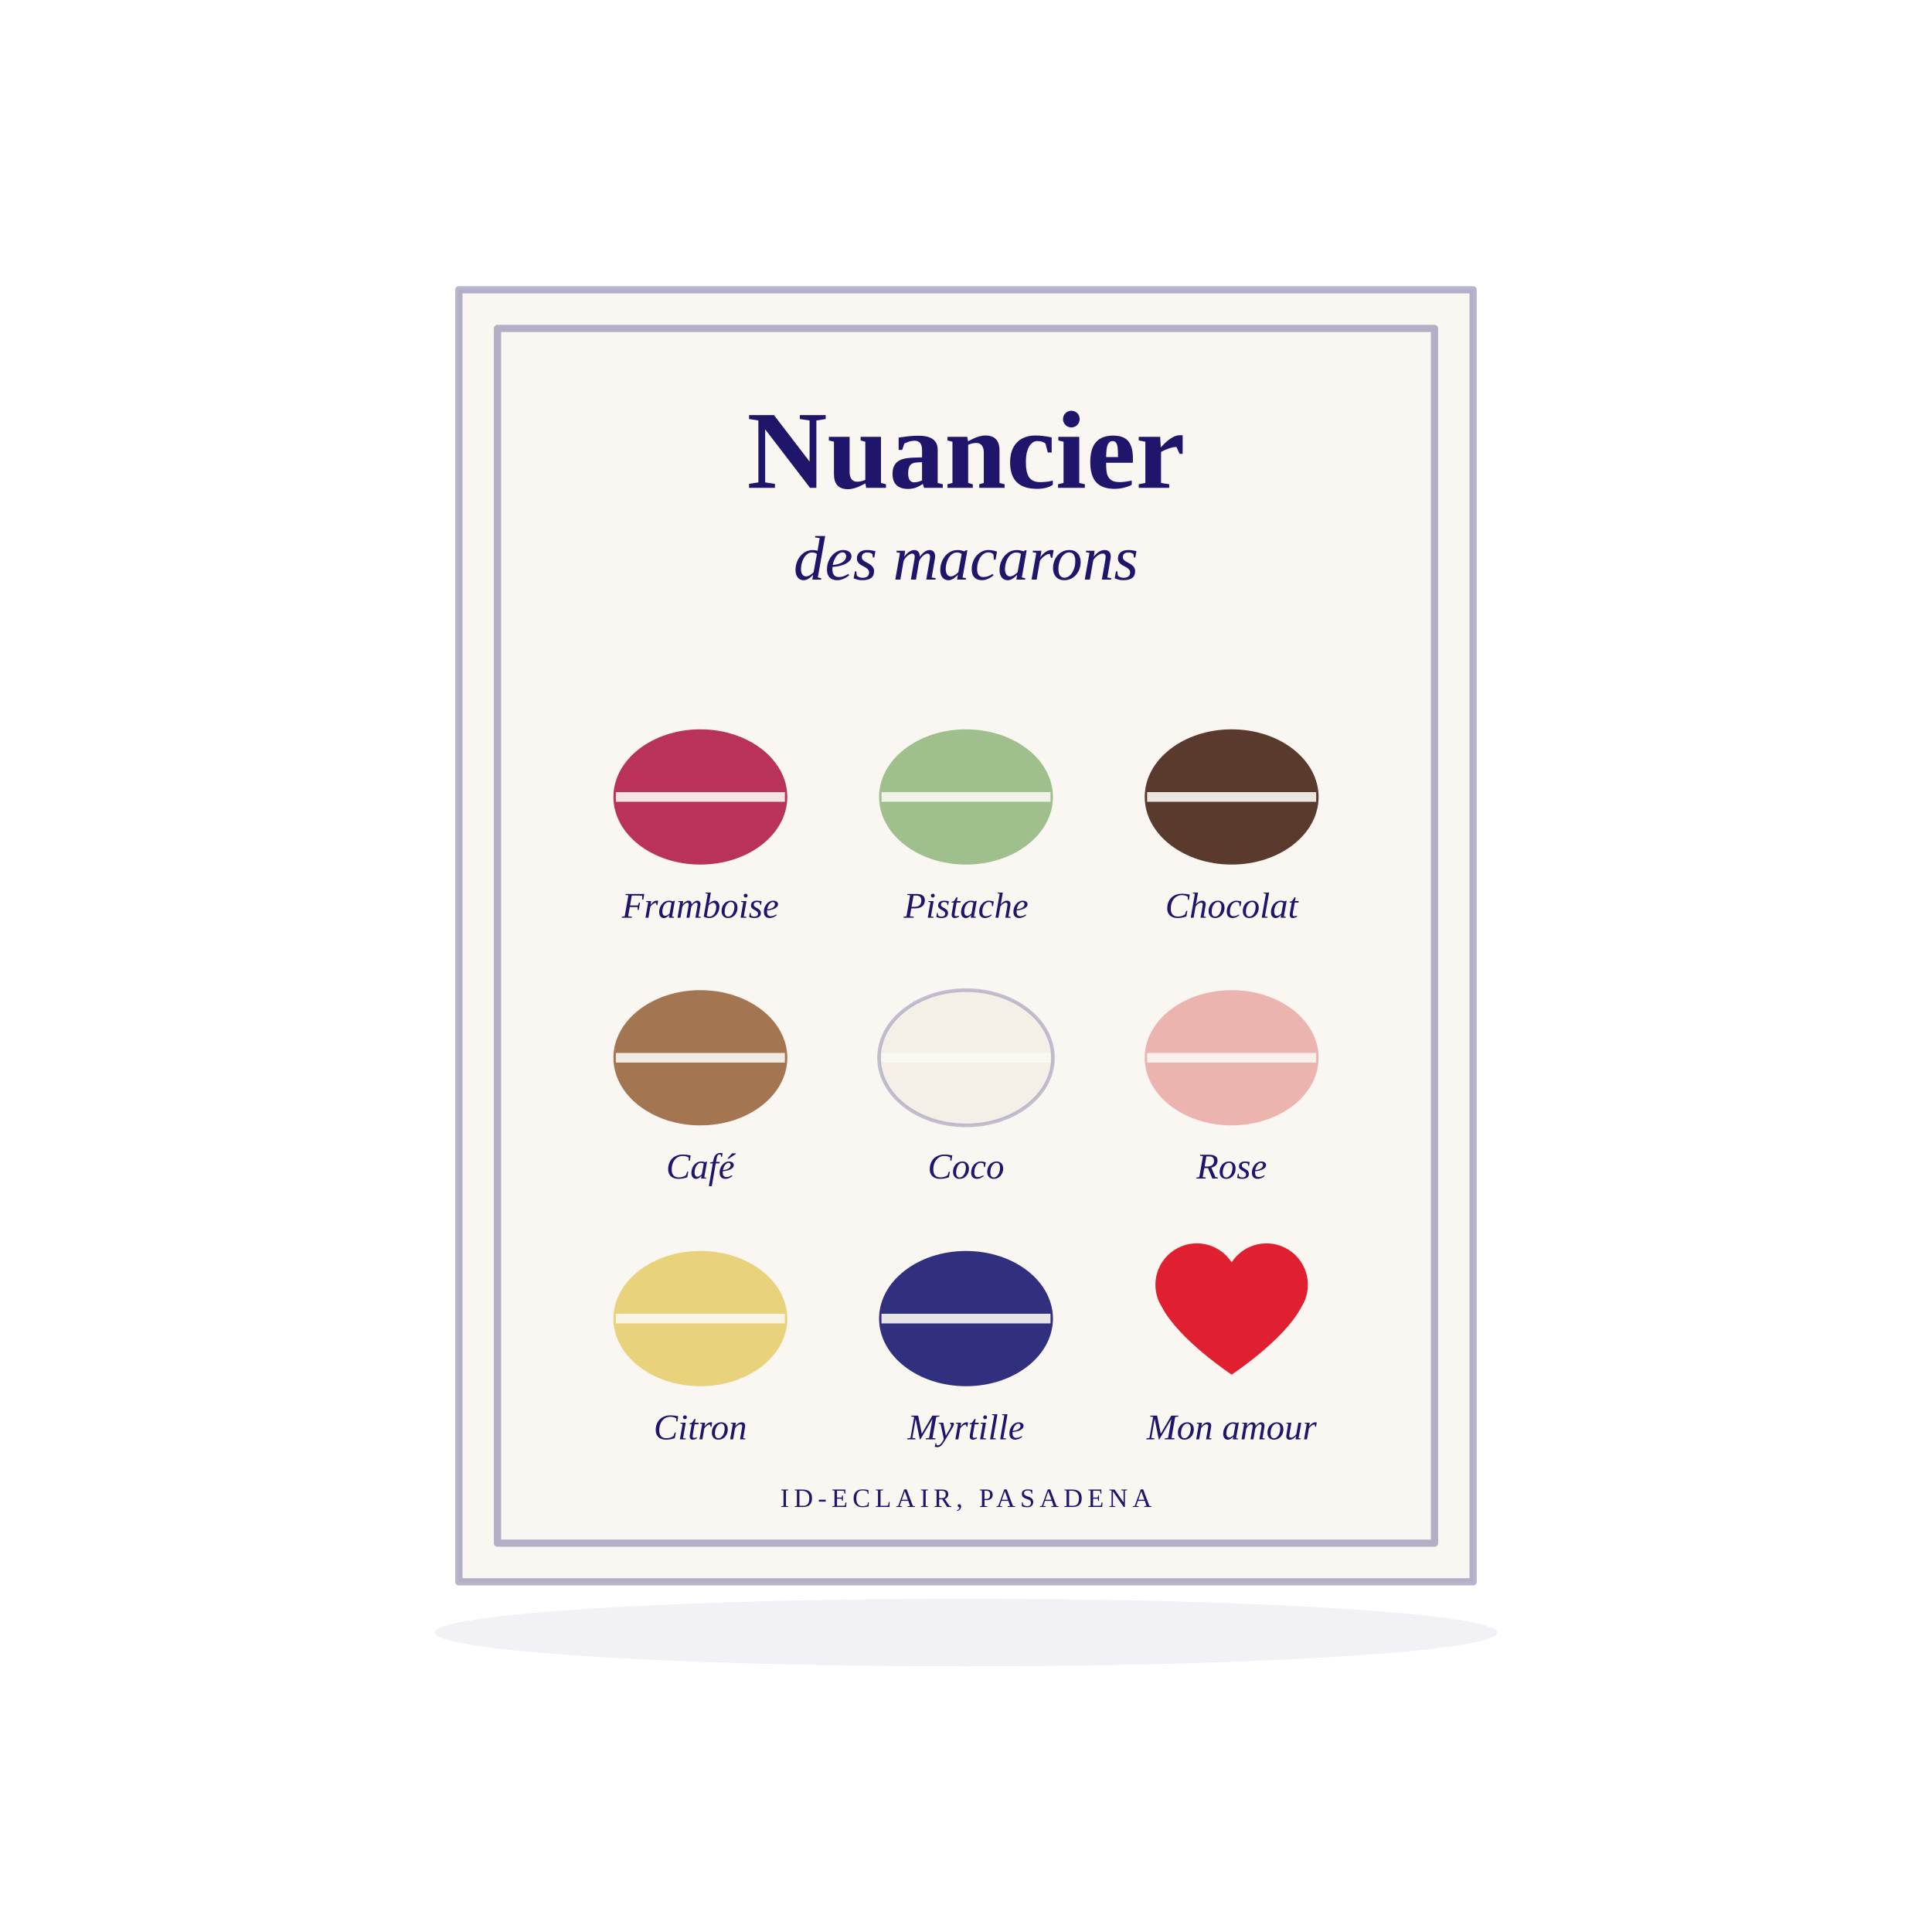
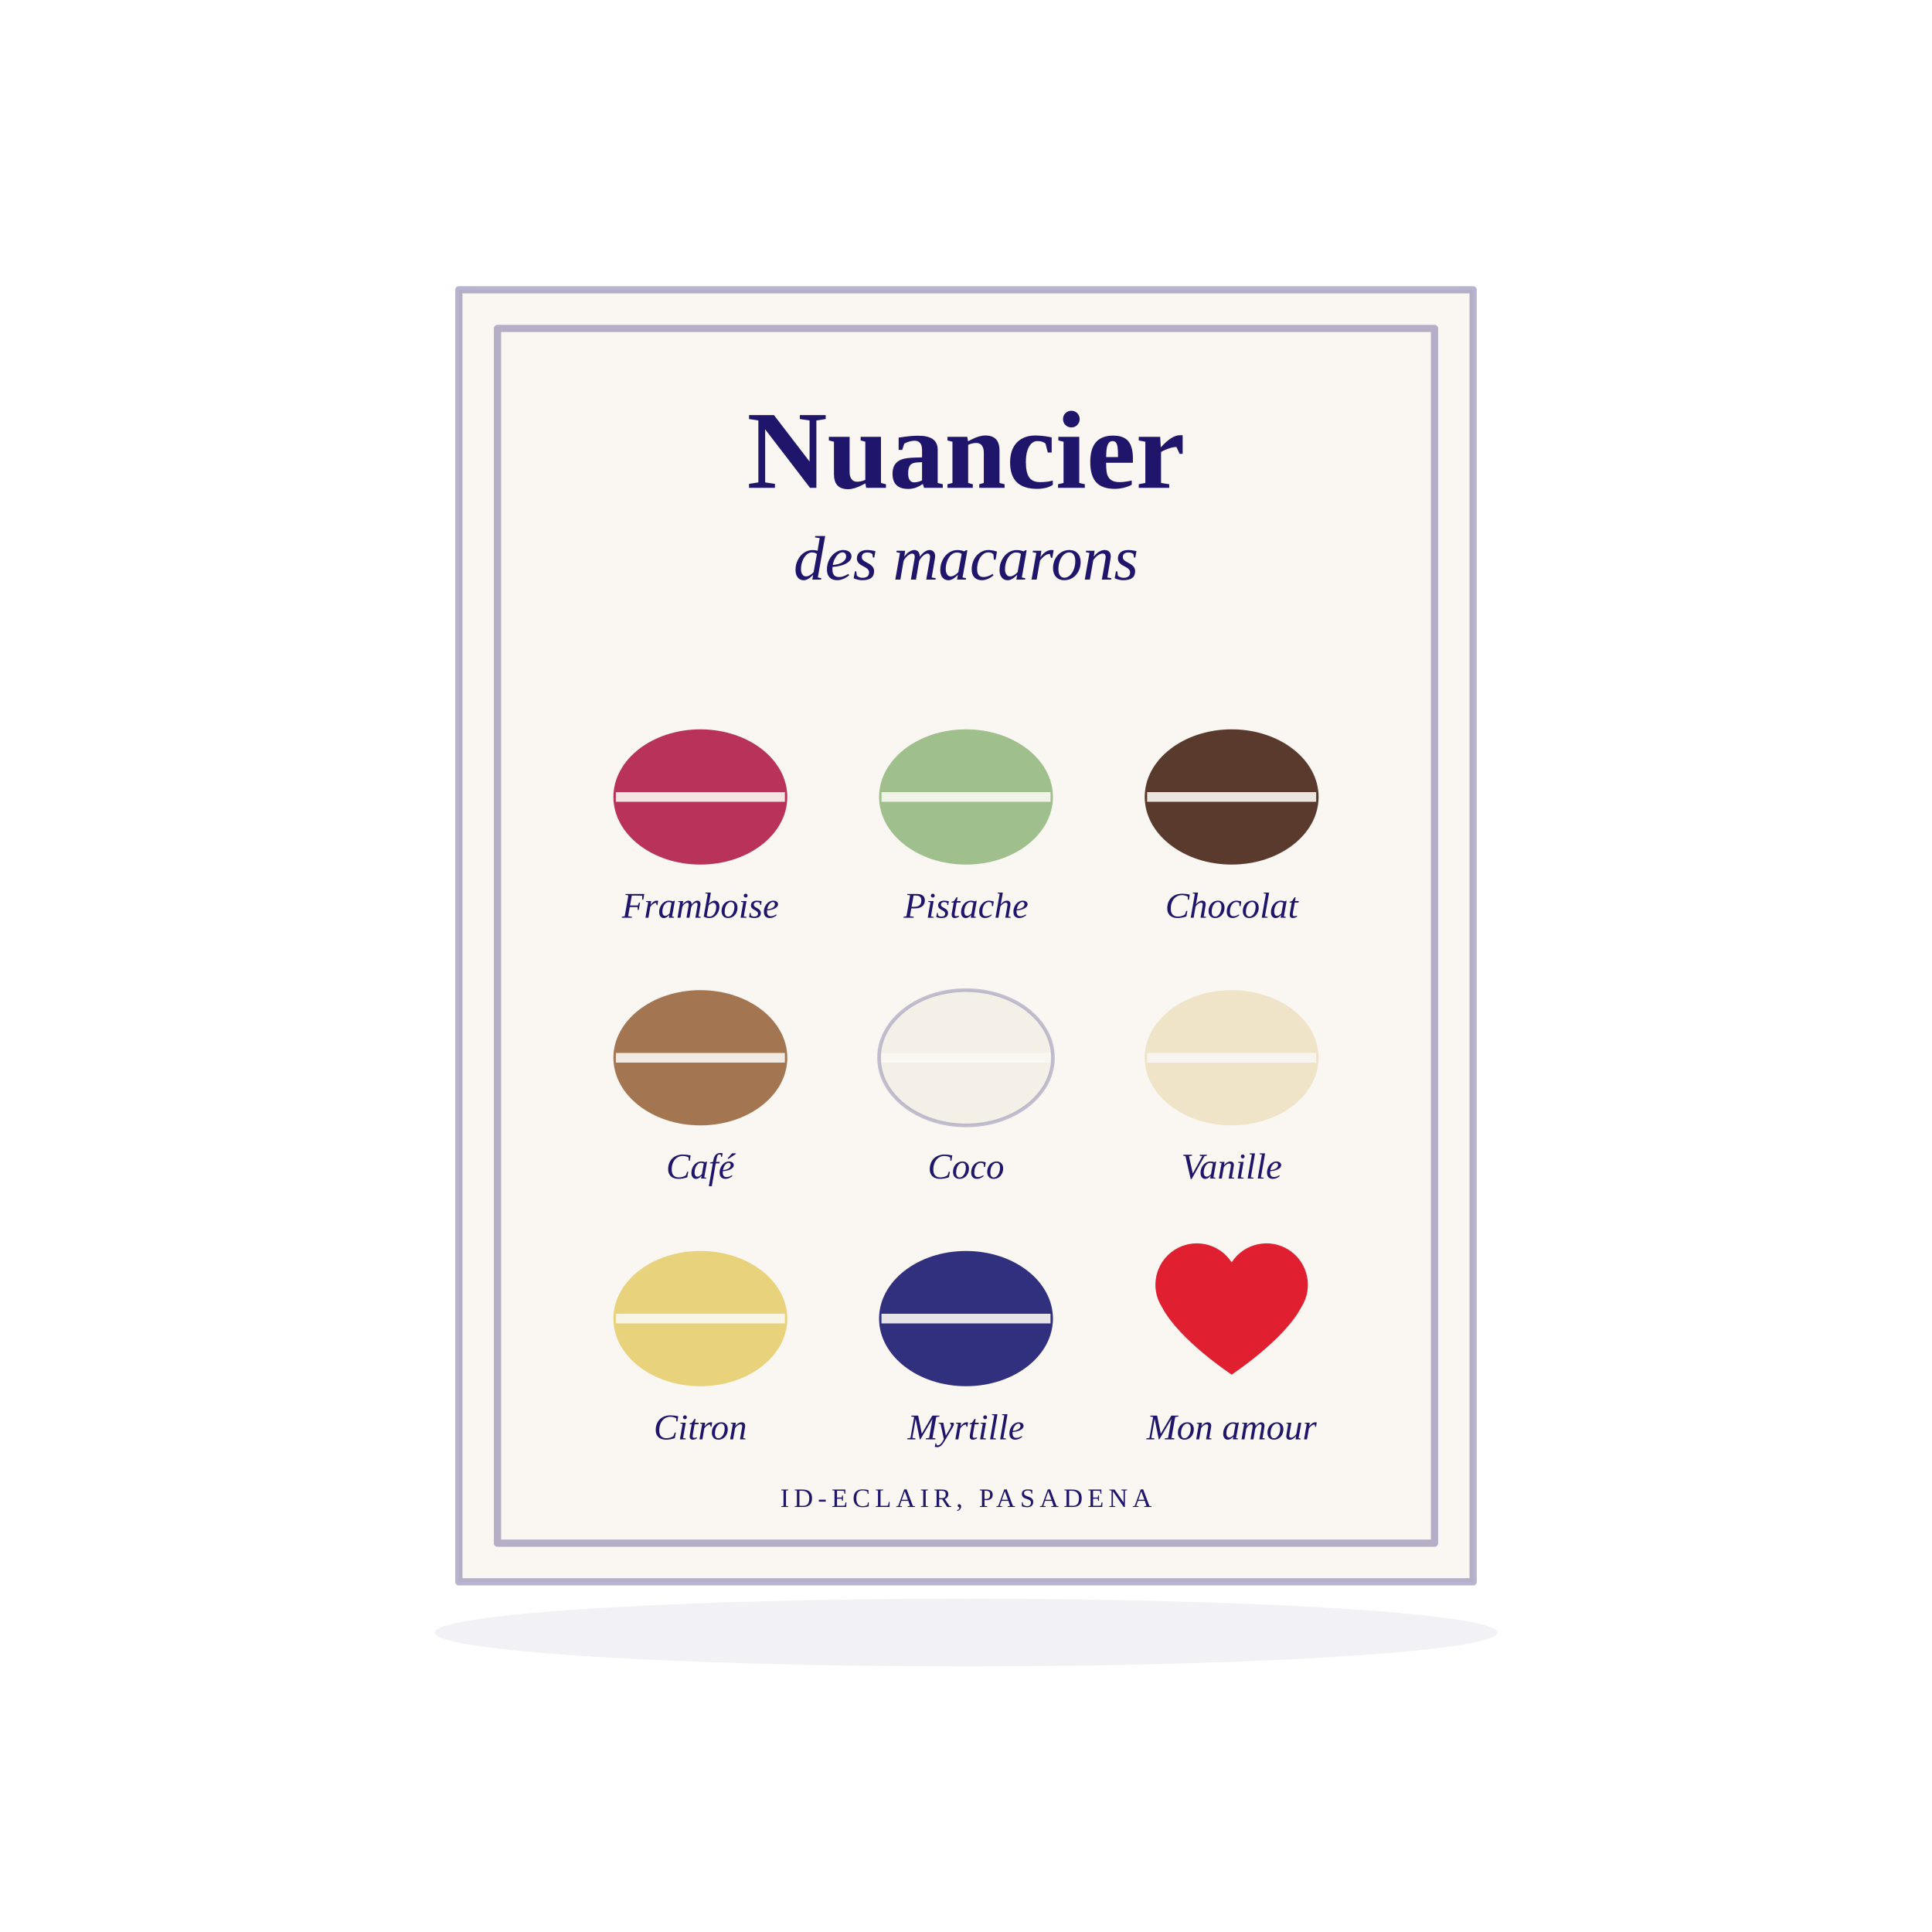
<svg xmlns="http://www.w3.org/2000/svg" viewBox="0 0 800 800" width="800" height="800" role="img" aria-labelledby="t">
  <defs>
    <style>.p{fill:#faf7f2;stroke:#1f156b;stroke-opacity:.32;stroke-width:3;stroke-linejoin:round}.l{fill:none;stroke:#1f156b;stroke-opacity:.32;stroke-width:3;stroke-linecap:round;stroke-linejoin:round}.o{fill:none;stroke:#1f156b;stroke-opacity:.32;stroke-linecap:round;stroke-linejoin:round}.i{fill:none;stroke:#faf7f2;stroke-linecap:round;stroke-linejoin:round}.t{font-family:'Bodoni Moda',Didot,'Bodoni 72','Times New Roman',serif;fill:#1f156b;text-anchor:middle}.it{font-style:italic;font-weight:500}.sb{font-weight:600}.cap{font-weight:500;letter-spacing:.18em}.h{fill:#e02030}</style>
    <path id="hz" d="M12 21s-7-4.6-9.3-9A5.5 5.5 0 0 1 12 6a5.5 5.5 0 0 1 9.3 6c-2.3 4.4-9.3 9-9.3 9z" />
  </defs>
  <ellipse cx="400" cy="676" rx="220" ry="14" fill="#1f156b" opacity=".06" />
  <rect class="p" x="190" y="120" width="420" height="535" />
  <rect class="l" x="206" y="136" width="388" height="503" stroke-opacity=".18" />
  <text x="400" y="202" class="t sb" font-size="46">Nuancier</text>
  <text x="400" y="240" class="t it" font-size="26">des macarons</text>
  <ellipse cx="290" cy="330" rx="36" ry="28" fill="#b8325a" />
  <path d="M255 330H325" stroke="#faf7f2" stroke-width="4" opacity=".9" />
  <text x="290" y="380" class="t it" font-size="15">Framboise</text>
  <ellipse cx="400" cy="330" rx="36" ry="28" fill="#9fbf8c" />
  <path d="M365 330H435" stroke="#faf7f2" stroke-width="4" opacity=".9" />
  <text x="400" y="380" class="t it" font-size="15">Pistache</text>
  <ellipse cx="510" cy="330" rx="36" ry="28" fill="#5b3a2e" />
  <path d="M475 330H545" stroke="#faf7f2" stroke-width="4" opacity=".9" />
  <text x="510" y="380" class="t it" font-size="15">Chocolat</text>
  <ellipse cx="290" cy="438" rx="36" ry="28" fill="#a47551" />
  <path d="M255 438H325" stroke="#faf7f2" stroke-width="4" opacity=".9" />
  <text x="290" y="488" class="t it" font-size="15">Café</text>
  <ellipse cx="400" cy="438" rx="36" ry="28" fill="#f4f0e8" stroke="#1f156b" stroke-opacity=".25" stroke-width="1.5" />
  <path d="M365 438H435" stroke="#faf7f2" stroke-width="4" opacity=".9" />
  <text x="400" y="488" class="t it" font-size="15">Coco</text>
-   <ellipse cx="510" cy="438" rx="36" ry="28" fill="#ebb4af" />
+   <ellipse cx="510" cy="438" rx="36" ry="28" fill="#efe4c8" />
  <path d="M475 438H545" stroke="#faf7f2" stroke-width="4" opacity=".9" />
-   <text x="510" y="488" class="t it" font-size="15">Rose</text>
+   <text x="510" y="488" class="t it" font-size="15">Vanille</text>
  <ellipse cx="290" cy="546" rx="36" ry="28" fill="#e8d27c" />
  <path d="M255 546H325" stroke="#faf7f2" stroke-width="4" opacity=".9" />
  <text x="290" y="596" class="t it" font-size="15">Citron</text>
  <ellipse cx="400" cy="546" rx="36" ry="28" fill="#31307f" />
  <path d="M365 546H435" stroke="#faf7f2" stroke-width="4" opacity=".9" />
  <text x="400" y="596" class="t it" font-size="15">Myrtille</text>
  <use href="#hz" class="h" transform="translate(472.8 504.1) scale(3.1)" />
  <text x="510" y="596" class="t it" font-size="15">Mon amour</text>
  <text x="400" y="624" class="t cap" font-size="11">ID-ECLAIR, PASADENA</text>
</svg>
